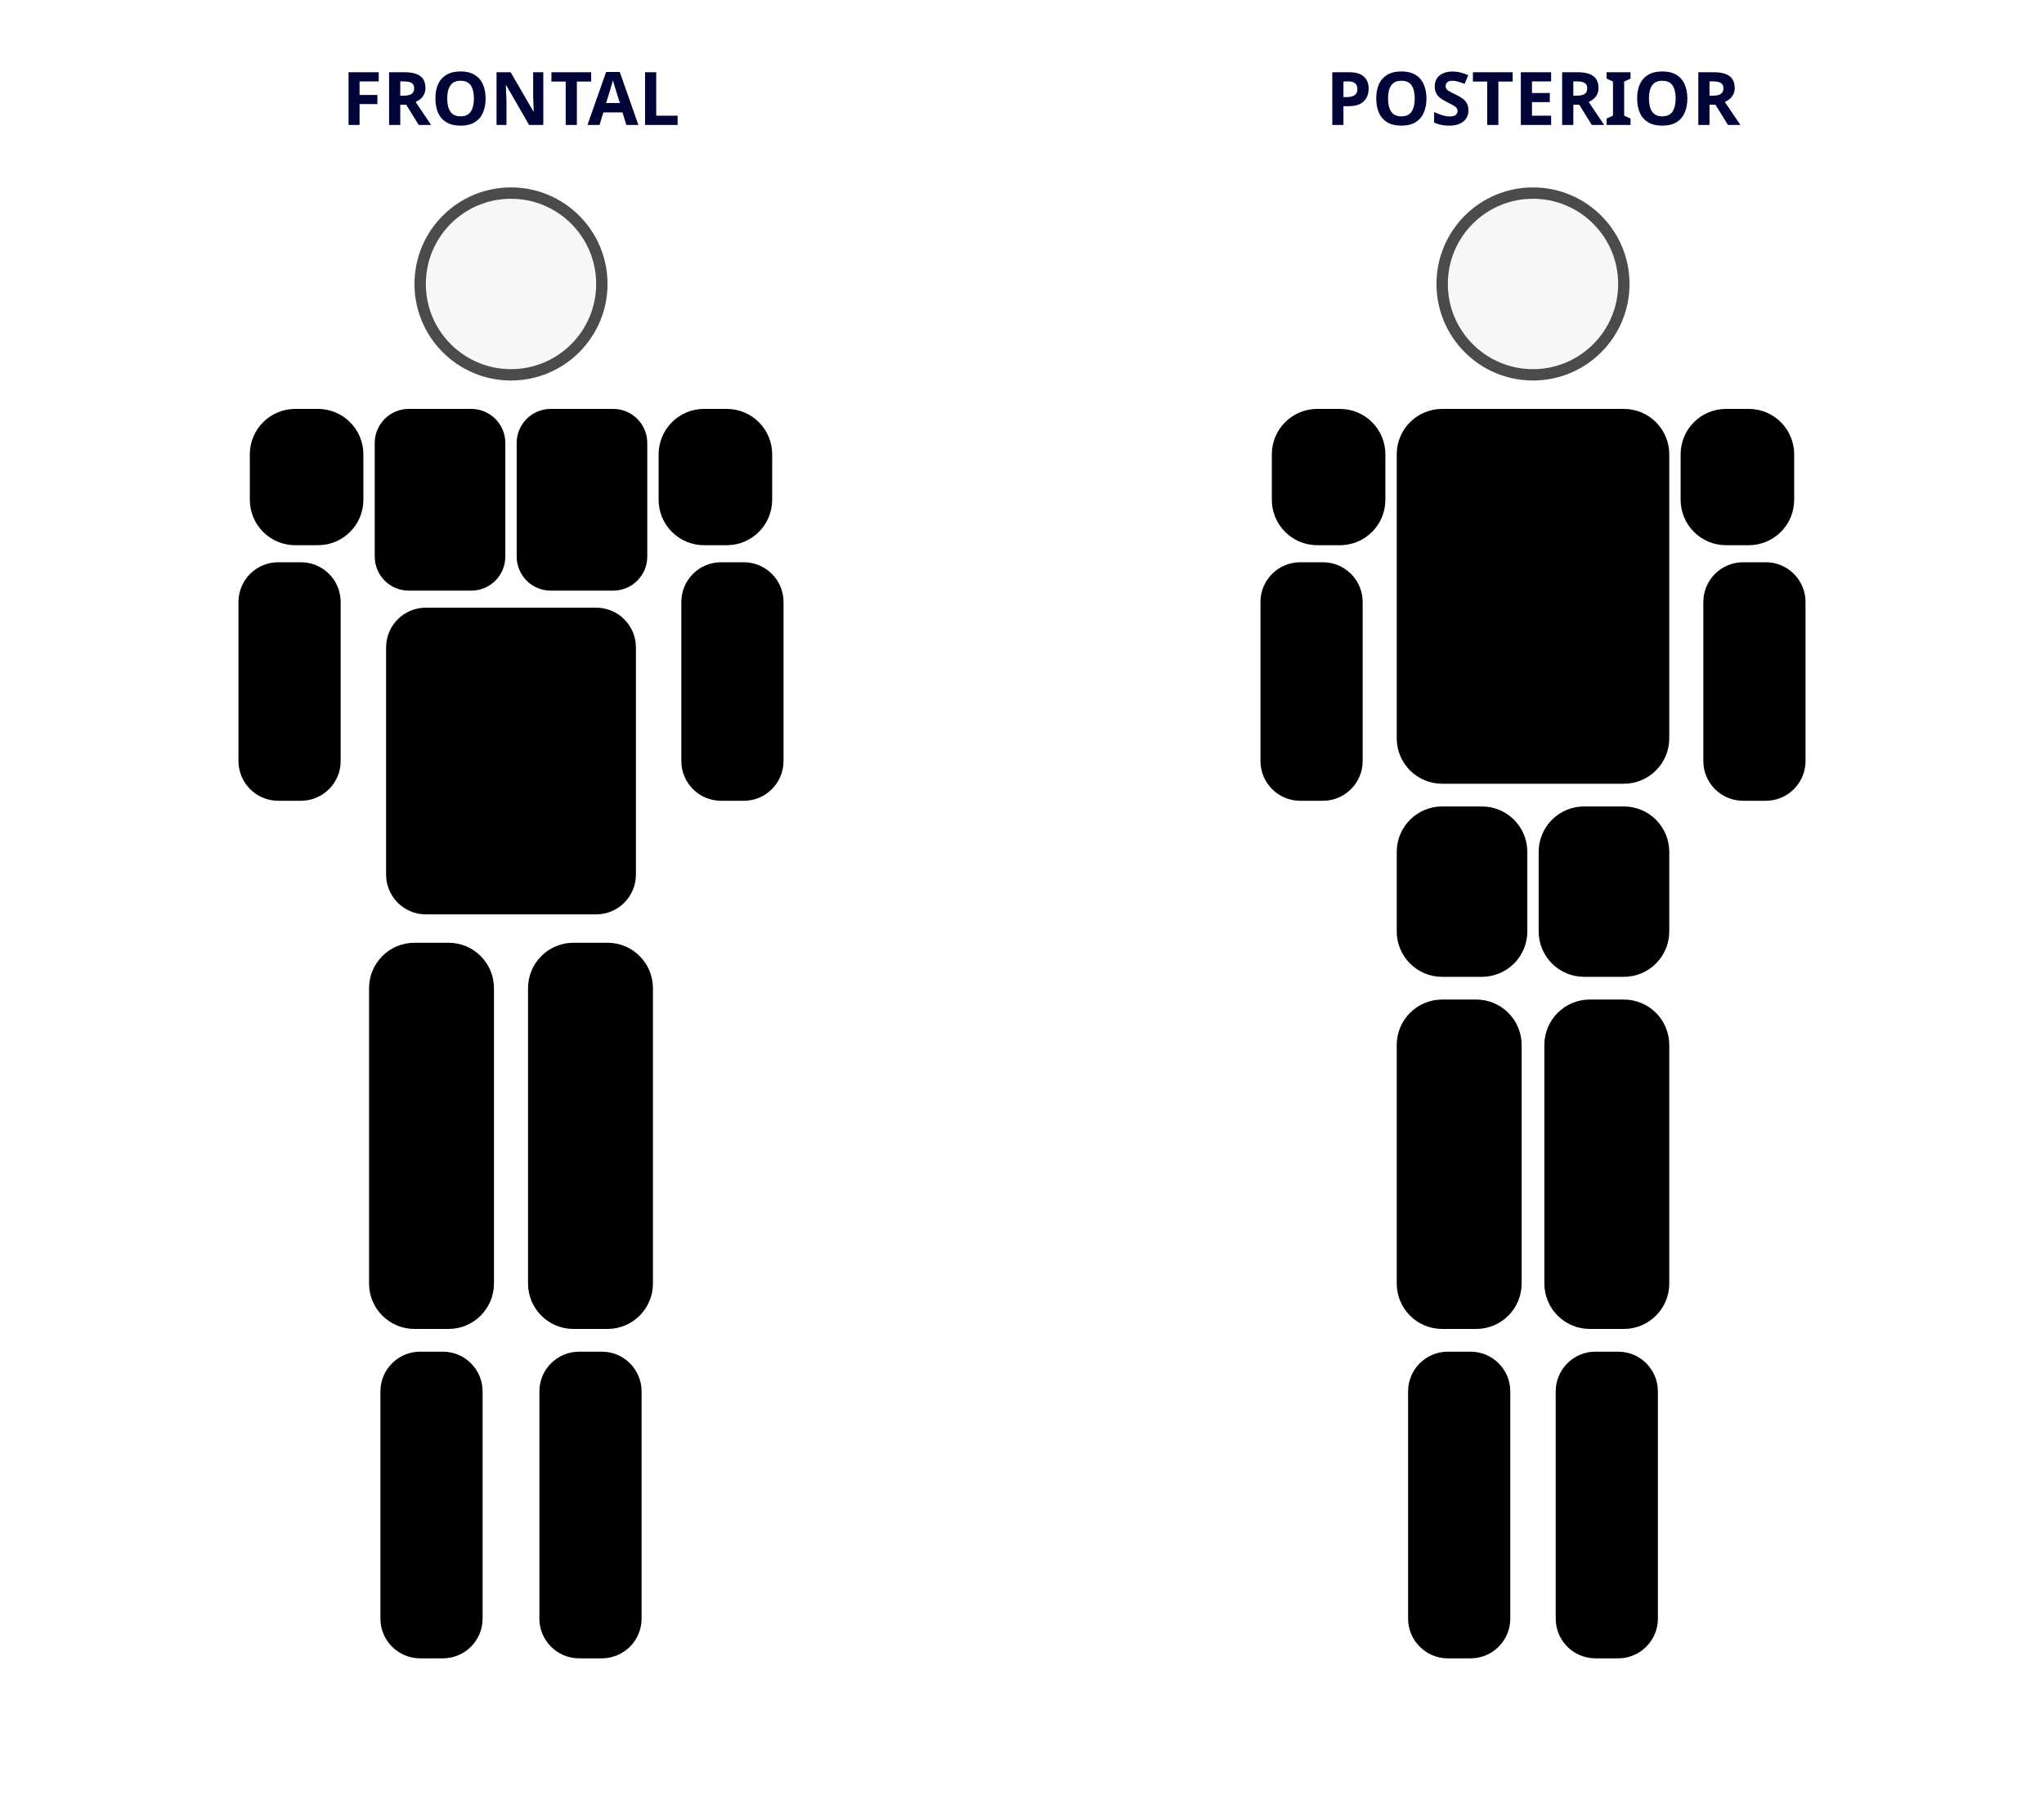
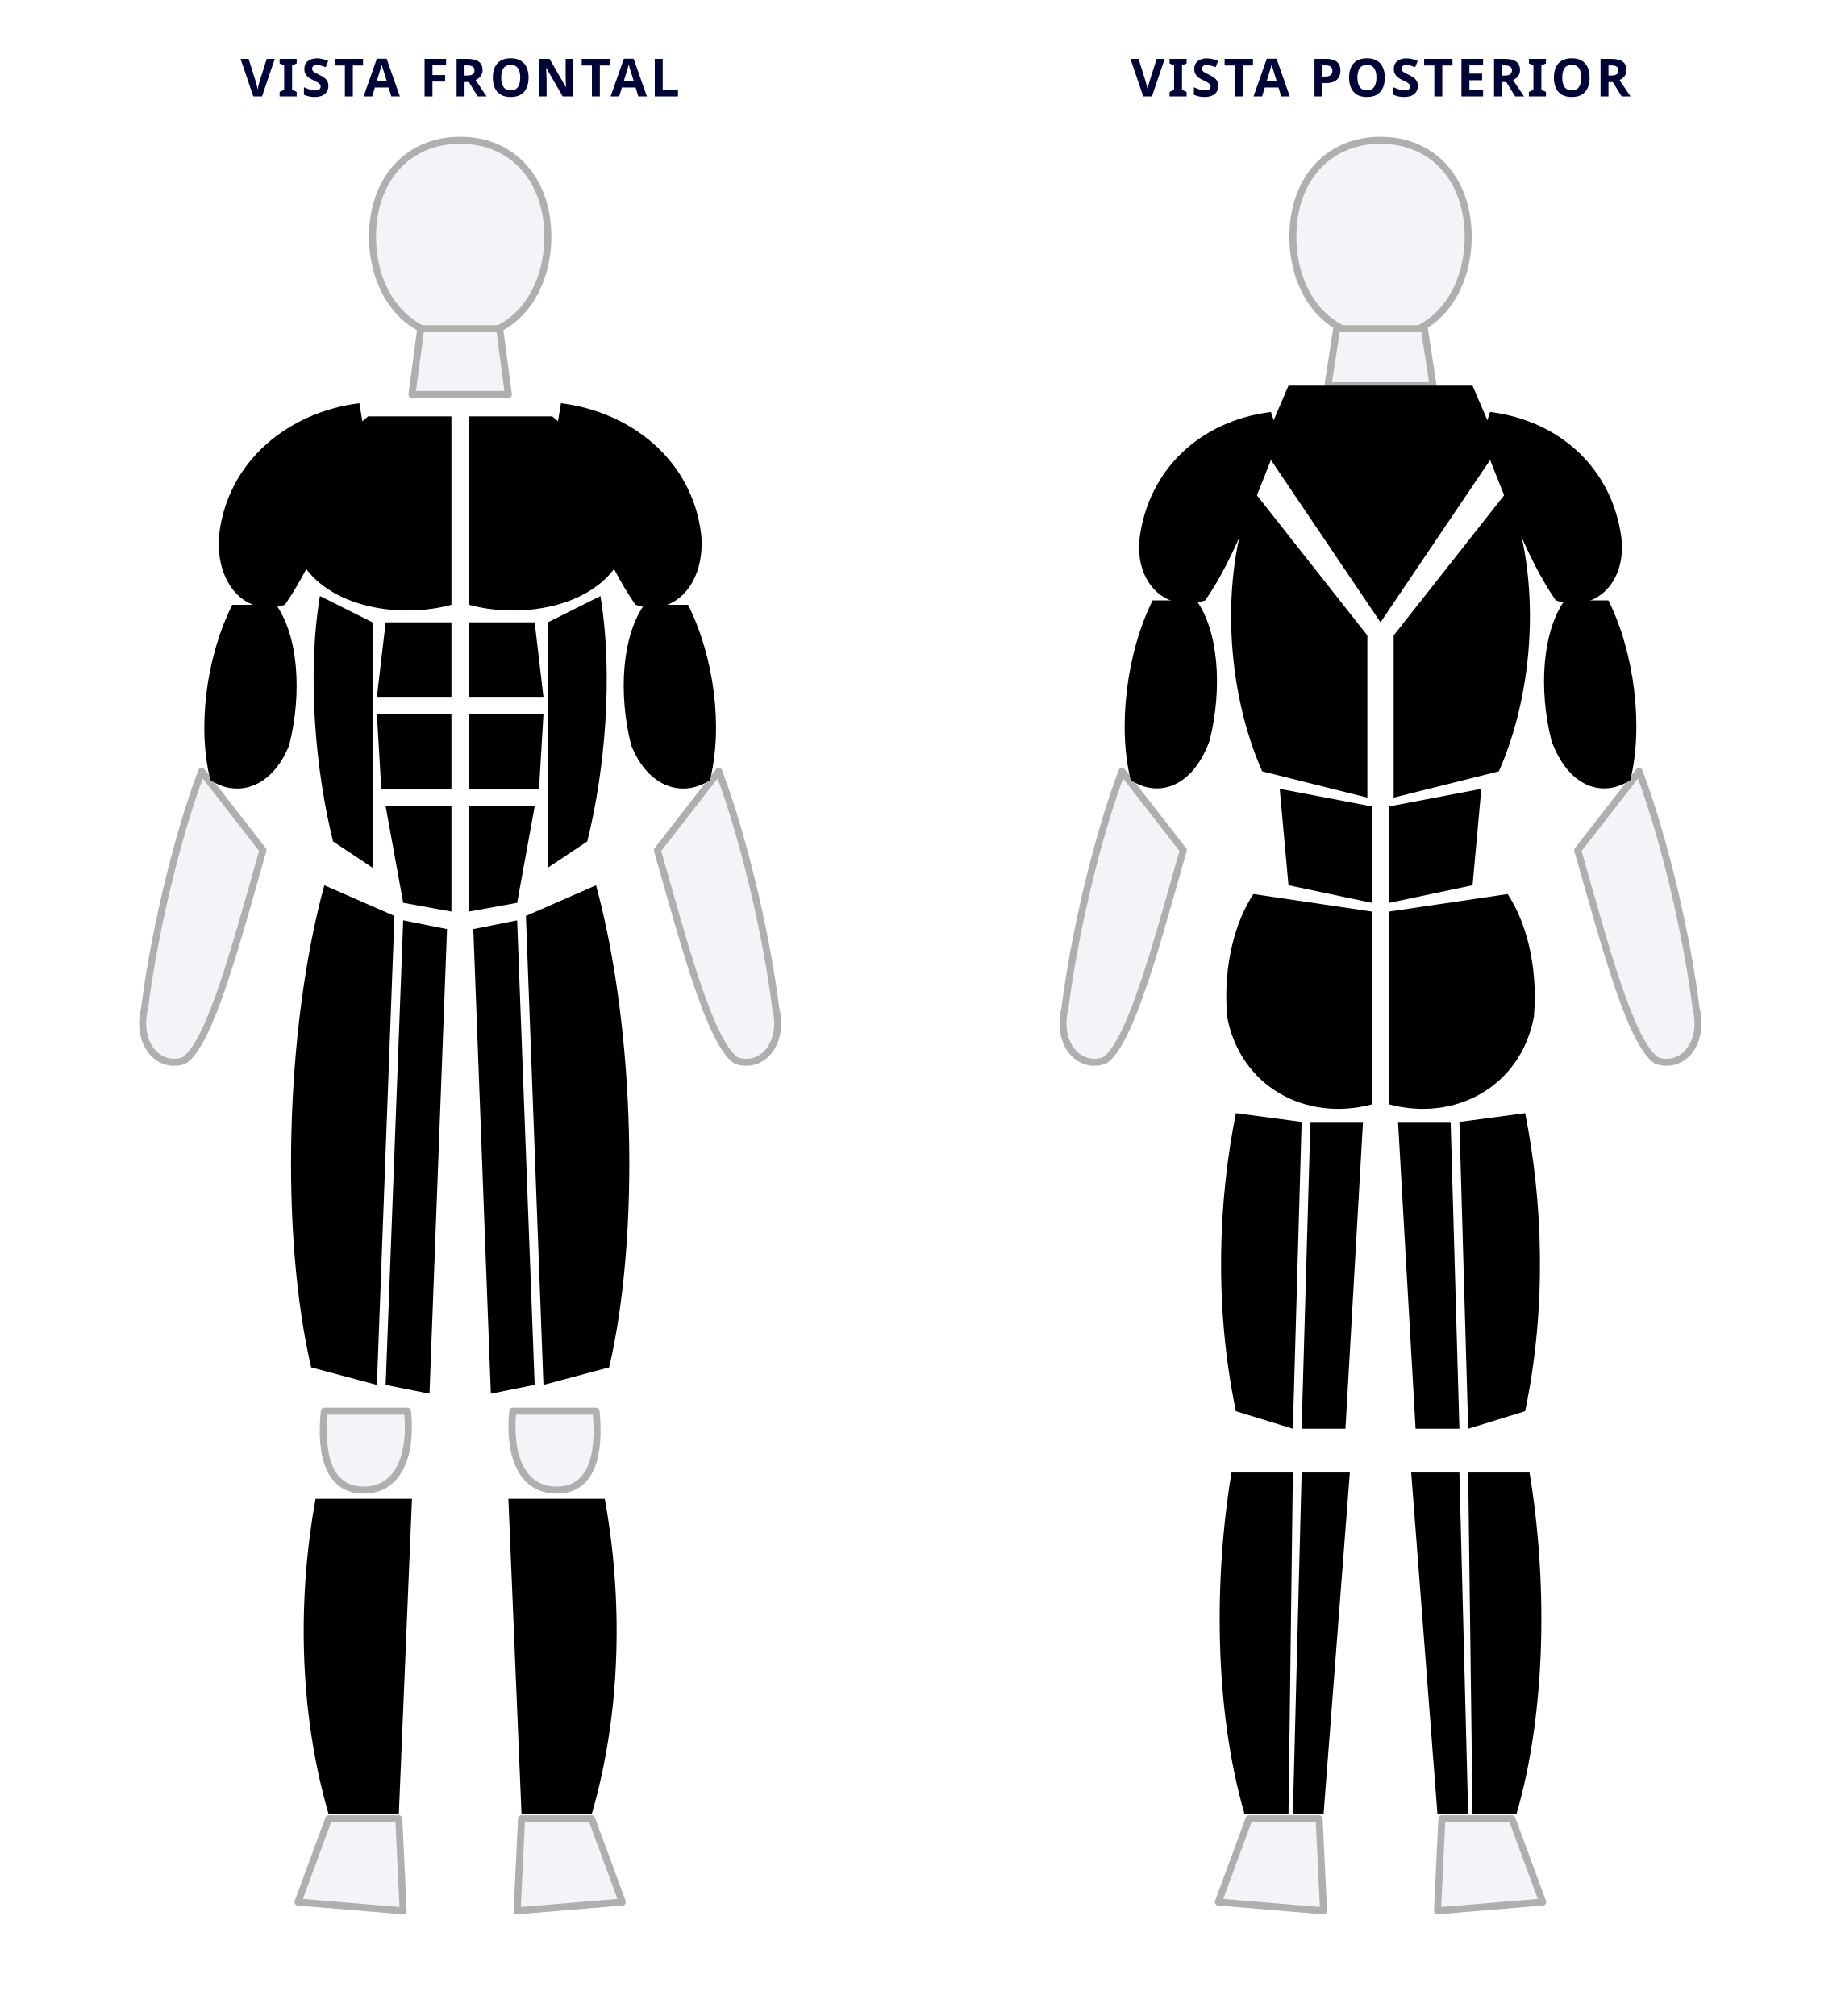
- <svg xmlns="http://www.w3.org/2000/svg" viewBox="0 0 360 320" role="img" aria-label="Mapa Muscular Anatómico Frontal y Posterior">
-   <text x="90" y="22" text-anchor="middle" font-family="Nunito, sans-serif" font-weight="800" font-size="13" fill="#000437">FRONTAL</text>
-   <text x="270" y="22" text-anchor="middle" font-family="Nunito, sans-serif" font-weight="800" font-size="13" fill="#000437">POSTERIOR</text>
-   <circle cx="90" cy="50" r="16" fill="#f7f7f7" stroke="#4b4b4b" stroke-width="2" />
-   <g id="svg-grupo-hombros" data-grupo="Hombros" class="muscle-zone">
-     <rect x="44" y="72" width="20" height="24" rx="8" />
-     <rect x="116" y="72" width="20" height="24" rx="8" />
-     <rect x="224" y="72" width="20" height="24" rx="8" />
-     <rect x="296" y="72" width="20" height="24" rx="8" />
+ <svg xmlns="http://www.w3.org/2000/svg" viewBox="0 0 420 460" role="img" aria-label="Mapa Muscular Anatómico Frontal y Posterior">
+   <text x="105" y="22" text-anchor="middle" font-family="Nunito, sans-serif" font-weight="900" font-size="12" fill="#000437" letter-spacing="0.06em">VISTA FRONTAL</text>
+   <text x="315" y="22" text-anchor="middle" font-family="Nunito, sans-serif" font-weight="900" font-size="12" fill="#000437" letter-spacing="0.06em">VISTA POSTERIOR</text>
+   <g class="body-outline-base" fill="#f2f4f7" stroke="#afafaf" stroke-width="1.6" stroke-linejoin="round">
+     <path d="M105,32 C93,32 85,41 85,54 C85,66 92,77 105,77 C118,77 125,66 125,54 C125,41 117,32 105,32 Z" />
+     <path d="M96,75 L94,90 L116,90 L114,75 Z" />
+     <path d="M46,176 C40,192 35,214 33,230 C31,238 36,244 42,242 C48,238 54,215 60,194 Z" />
+     <path d="M164,176 C170,192 175,214 177,230 C179,238 174,244 168,242 C162,238 156,215 150,194 Z" />
+     <path d="M74,322 C73,332 75,340 83,340 C91,340 94,332 93,322 Z" />
+     <path d="M117,322 C116,332 119,340 127,340 C135,340 137,332 136,322 Z" />
+     <path d="M75,415 L68,434 L92,436 L91,415 Z" />
+     <path d="M119,415 L118,436 L142,434 L135,415 Z" />
+     <path d="M315,32 C303,32 295,41 295,54 C295,66 302,77 315,77 C328,77 335,66 335,54 C335,41 327,32 315,32 Z" />
+     <path d="M305,75 L303,88 L327,88 L325,75 Z" />
+     <path d="M256,176 C250,192 245,214 243,230 C241,238 246,244 252,242 C258,238 264,215 270,194 Z" />
+     <path d="M374,176 C380,192 385,214 387,230 C389,238 384,244 378,242 C372,238 366,215 360,194 Z" />
+     <path d="M285,415 L278,434 L302,436 L301,415 Z" />
+     <path d="M329,415 L328,436 L352,434 L345,415 Z" />
  </g>
-   <g id="svg-grupo-pecho" data-grupo="Pecho" class="muscle-zone">
-     <rect x="66" y="72" width="23" height="32" rx="6" />
-     <rect x="91" y="72" width="23" height="32" rx="6" />
+   <g id="svg-grupo-hombros" class="muscle-region muscle-zone" data-grupo="Hombros" data-anatomia="Deltoides anterior, lateral y posterior" tabindex="0" role="button" aria-label="Hombros">
+     <path d="M82,92 C66,94 52,105 50,122 C49,133 56,141 65,138 C72,128 78,112 83,98 Z" />
+     <path d="M128,92 C144,94 158,105 160,122 C161,133 154,141 145,138 C138,128 132,112 127,98 Z" />
+     <path d="M290,94 C274,96 262,107 260,123 C259,133 266,140 275,137 C282,127 287,112 292,100 Z" />
+     <path d="M340,94 C356,96 368,107 370,123 C371,133 364,140 355,137 C348,127 343,112 338,100 Z" />
  </g>
-   <g id="svg-grupo-biceps" data-grupo="Bíceps" class="muscle-zone">
-     <rect x="42" y="99" width="18" height="42" rx="7" />
-     <rect x="120" y="99" width="18" height="42" rx="7" />
+   <g id="svg-grupo-pecho" class="muscle-region muscle-zone" data-grupo="Pecho" data-anatomia="Pectoral mayor izquierdo y derecho" tabindex="0" role="button" aria-label="Pecho">
+     <path d="M84,95 L103,95 L103,138 C92,141 77,139 70,130 C67,120 73,104 84,95 Z" />
+     <path d="M126,95 L107,95 L107,138 C118,141 133,139 140,130 C143,120 137,104 126,95 Z" />
  </g>
-   <g id="svg-grupo-core" data-grupo="Core" class="muscle-zone">
-     <rect x="68" y="107" width="44" height="54" rx="7" />
+   <g id="svg-grupo-biceps" class="muscle-region muscle-zone" data-grupo="Bíceps" data-anatomia="Bíceps braquial izquierdo y derecho" tabindex="0" role="button" aria-label="Bíceps">
+     <path d="M53,138 C47,150 45,166 48,178 C54,182 62,180 66,170 C69,158 68,145 63,138 Z" />
+     <path d="M157,138 C163,150 165,166 162,178 C156,182 148,180 144,170 C141,158 142,145 147,138 Z" />
  </g>
-   <g id="svg-grupo-cuadriceps" data-grupo="Cuádriceps" class="muscle-zone">
-     <rect x="65" y="166" width="22" height="68" rx="8" />
-     <rect x="93" y="166" width="22" height="68" rx="8" />
+   <g id="svg-grupo-triceps" class="muscle-region muscle-zone" data-grupo="Tríceps" data-anatomia="Tríceps braquial izquierdo y derecho" tabindex="0" role="button" aria-label="Tríceps">
+     <path d="M263,137 C257,149 255,166 258,178 C264,182 272,180 276,169 C279,157 278,144 273,137 Z" />
+     <path d="M367,137 C373,149 375,166 372,178 C366,182 358,180 354,169 C351,157 352,144 357,137 Z" />
  </g>
-   <circle cx="270" cy="50" r="16" fill="#f7f7f7" stroke="#4b4b4b" stroke-width="2" />
-   <g id="svg-grupo-espalda" data-grupo="Espalda" class="muscle-zone">
-     <rect x="246" y="72" width="48" height="66" rx="8" />
+   <g id="svg-grupo-core" class="muscle-region muscle-zone" data-grupo="Core" data-anatomia="Recto abdominal (6-pack) y oblicuos externos" tabindex="0" role="button" aria-label="Core">
+     <path d="M88,142 L103,142 L103,159 L86,159 Z" />
+     <path d="M107,142 L122,142 L124,159 L107,159 Z" />
+     <path d="M86,163 L103,163 L103,180 L87,180 Z" />
+     <path d="M107,163 L124,163 L123,180 L107,180 Z" />
+     <path d="M88,184 L103,184 L103,208 L92,206 Z" />
+     <path d="M107,184 L122,184 L118,206 L107,208 Z" />
+     <path d="M73,136 L85,142 L85,198 L76,192 C72,176 70,154 73,136 Z" />
+     <path d="M137,136 L125,142 L125,198 L134,192 C138,176 140,154 137,136 Z" />
  </g>
-   <g id="svg-grupo-triceps" data-grupo="Tríceps" class="muscle-zone">
-     <rect x="222" y="99" width="18" height="42" rx="7" />
-     <rect x="300" y="99" width="18" height="42" rx="7" />
+   <g id="svg-grupo-espalda" class="muscle-region muscle-zone" data-grupo="Espalda" data-anatomia="Trapecio, dorsal ancho (latissimus dorsi) y zona lumbar" tabindex="0" role="button" aria-label="Espalda">
+     <path d="M294,88 L336,88 L342,102 L315,142 L288,102 Z" />
+     <path d="M286,112 L312,145 L312,182 L288,176 C280,158 278,132 286,112 Z" />
+     <path d="M344,112 L318,145 L318,182 L342,176 C350,158 352,132 344,112 Z" />
+     <path d="M292,180 L313,184 L313,206 L294,202 Z" />
+     <path d="M338,180 L317,184 L317,206 L336,202 Z" />
  </g>
-   <g id="svg-grupo-gluteos" data-grupo="Glúteos" class="muscle-zone">
-     <rect x="246" y="142" width="23" height="30" rx="8" />
-     <rect x="271" y="142" width="23" height="30" rx="8" />
+   <g id="svg-grupo-gluteos" class="muscle-region muscle-zone" data-grupo="Glúteos" data-anatomia="Glúteo mayor y medio izquierdo/derecho" tabindex="0" role="button" aria-label="Glúteos">
+     <path d="M286,204 L313,208 L313,252 C298,256 283,248 280,232 C279,220 282,210 286,204 Z" />
+     <path d="M344,204 L317,208 L317,252 C332,256 347,248 350,232 C351,220 348,210 344,204 Z" />
  </g>
-   <g id="svg-grupo-isquiotibiales" data-grupo="Isquiotibiales" class="muscle-zone">
-     <rect x="246" y="176" width="22" height="58" rx="8" />
-     <rect x="272" y="176" width="22" height="58" rx="8" />
+   <g id="svg-grupo-cuadriceps" class="muscle-region muscle-zone" data-grupo="Cuádriceps" data-anatomia="Recto femoral, vasto lateral y vasto medial" tabindex="0" role="button" aria-label="Cuádriceps">
+     <path d="M74,202 L90,209 L86,316 L71,312 C64,282 65,235 74,202 Z" />
+     <path d="M92,210 L102,212 L98,318 L88,316 Z" />
+     <path d="M118,210 L108,212 L112,318 L122,316 Z" />
+     <path d="M136,202 L120,209 L124,316 L139,312 C146,282 145,235 136,202 Z" />
  </g>
-   <g id="svg-grupo-pantorrillas" data-grupo="Pantorrillas" class="muscle-zone">
-     <rect x="67" y="238" width="18" height="54" rx="7" />
-     <rect x="95" y="238" width="18" height="54" rx="7" />
-     <rect x="248" y="238" width="18" height="54" rx="7" />
-     <rect x="274" y="238" width="18" height="54" rx="7" />
+   <g id="svg-grupo-isquiotibiales" class="muscle-region muscle-zone" data-grupo="Isquiotibiales" data-anatomia="Bíceps femoral y semitendinoso" tabindex="0" role="button" aria-label="Isquiotibiales">
+     <path d="M282,254 L297,256 L295,326 L282,322 C277,298 278,274 282,254 Z" />
+     <path d="M299,256 L311,256 L307,326 L297,326 Z" />
+     <path d="M331,256 L319,256 L323,326 L333,326 Z" />
+     <path d="M348,254 L333,256 L335,326 L348,322 C353,298 352,274 348,254 Z" />
+   </g>
+   <g id="svg-grupo-pantorrillas" class="muscle-region muscle-zone" data-grupo="Pantorrillas" data-anatomia="Gastrocnemio y sóleo" tabindex="0" role="button" aria-label="Pantorrillas">
+     <path d="M72,342 L94,342 L91,414 L75,414 C68,390 68,364 72,342 Z" />
+     <path d="M138,342 L116,342 L119,414 L135,414 C142,390 142,364 138,342 Z" />
+     <path d="M281,336 L295,336 L294,414 L284,414 C277,390 277,360 281,336 Z" />
+     <path d="M297,336 L308,336 L302,414 L295,414 Z" />
+     <path d="M333,336 L322,336 L328,414 L335,414 Z" />
+     <path d="M349,336 L335,336 L336,414 L346,414 C353,390 353,360 349,336 Z" />
  </g>
</svg>
